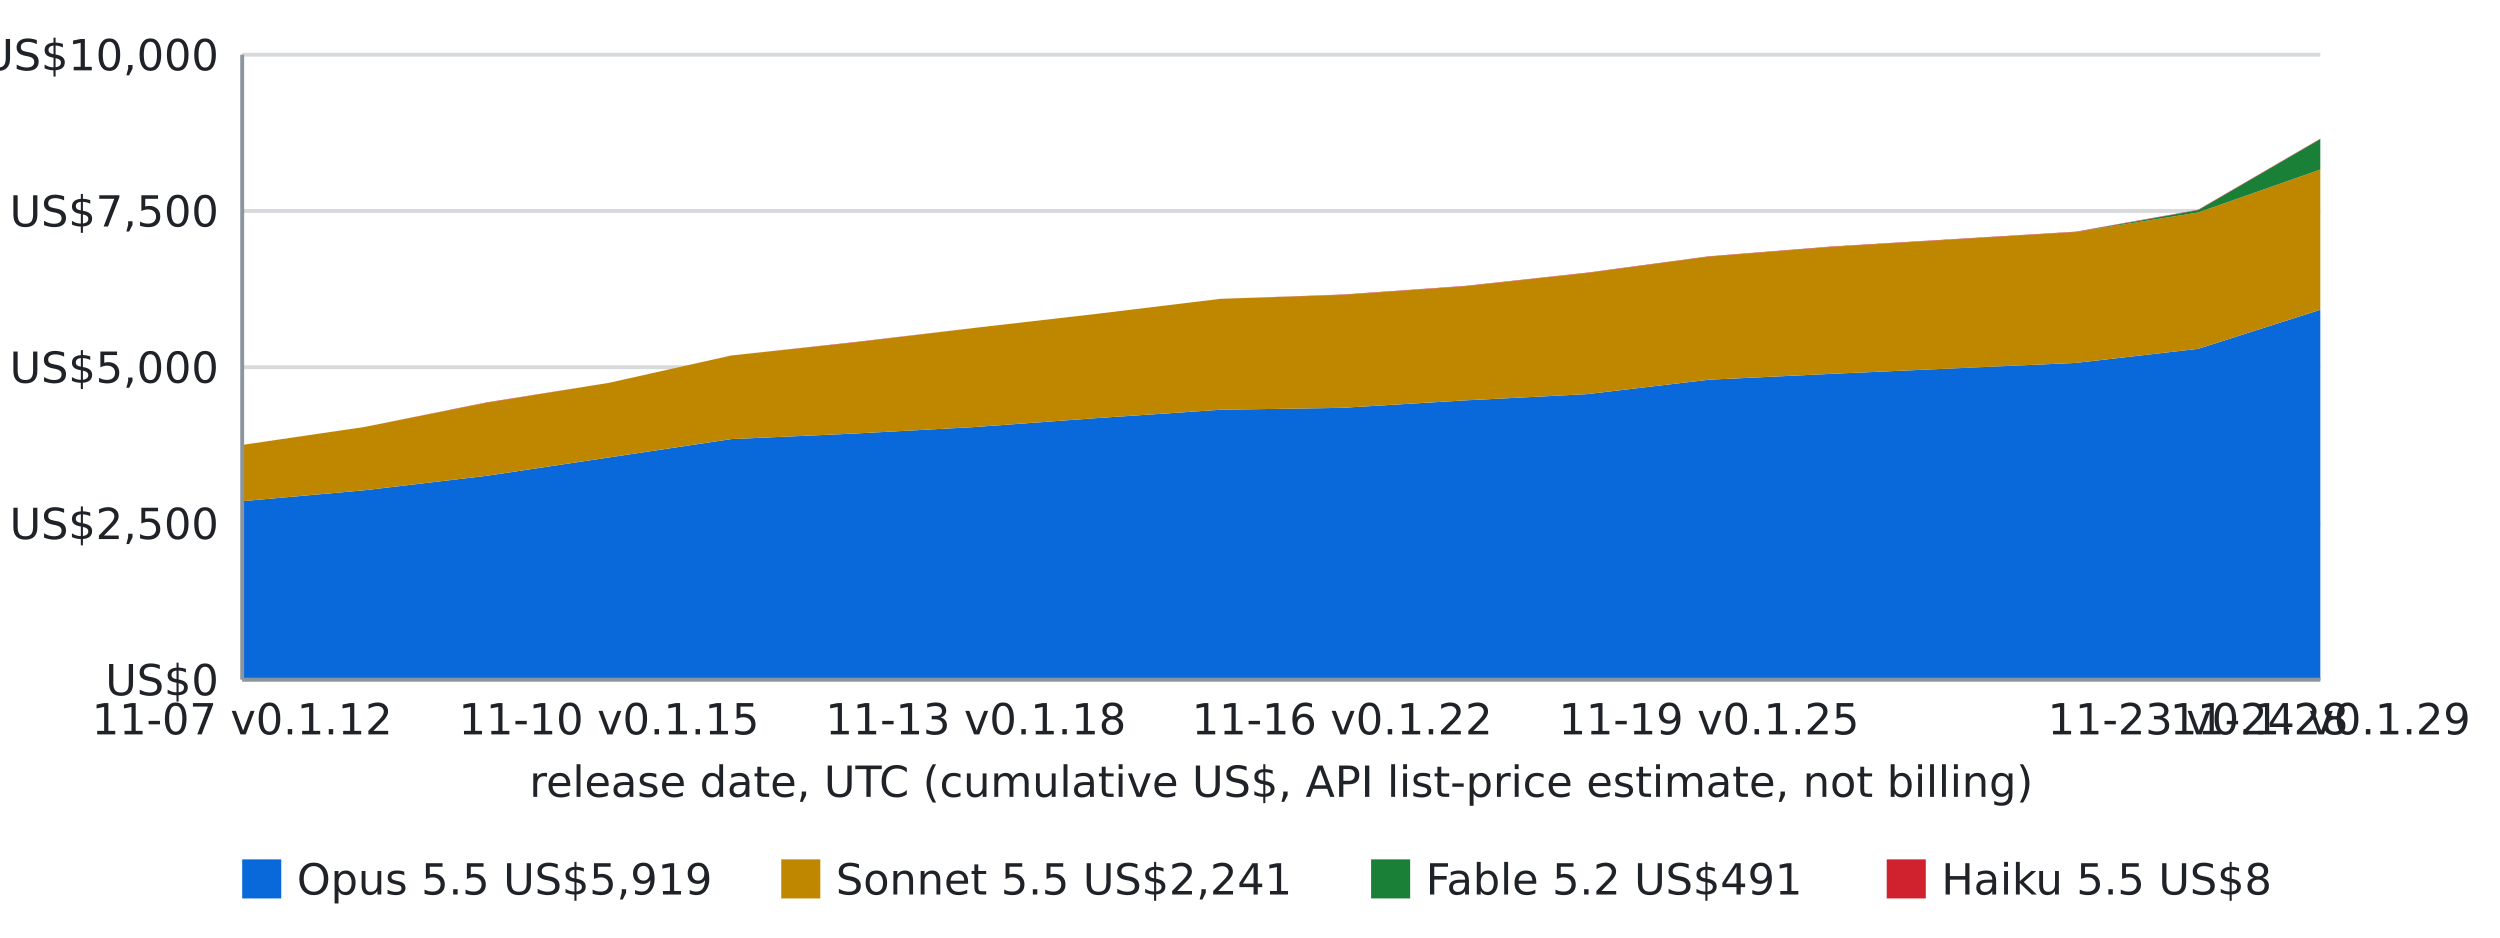
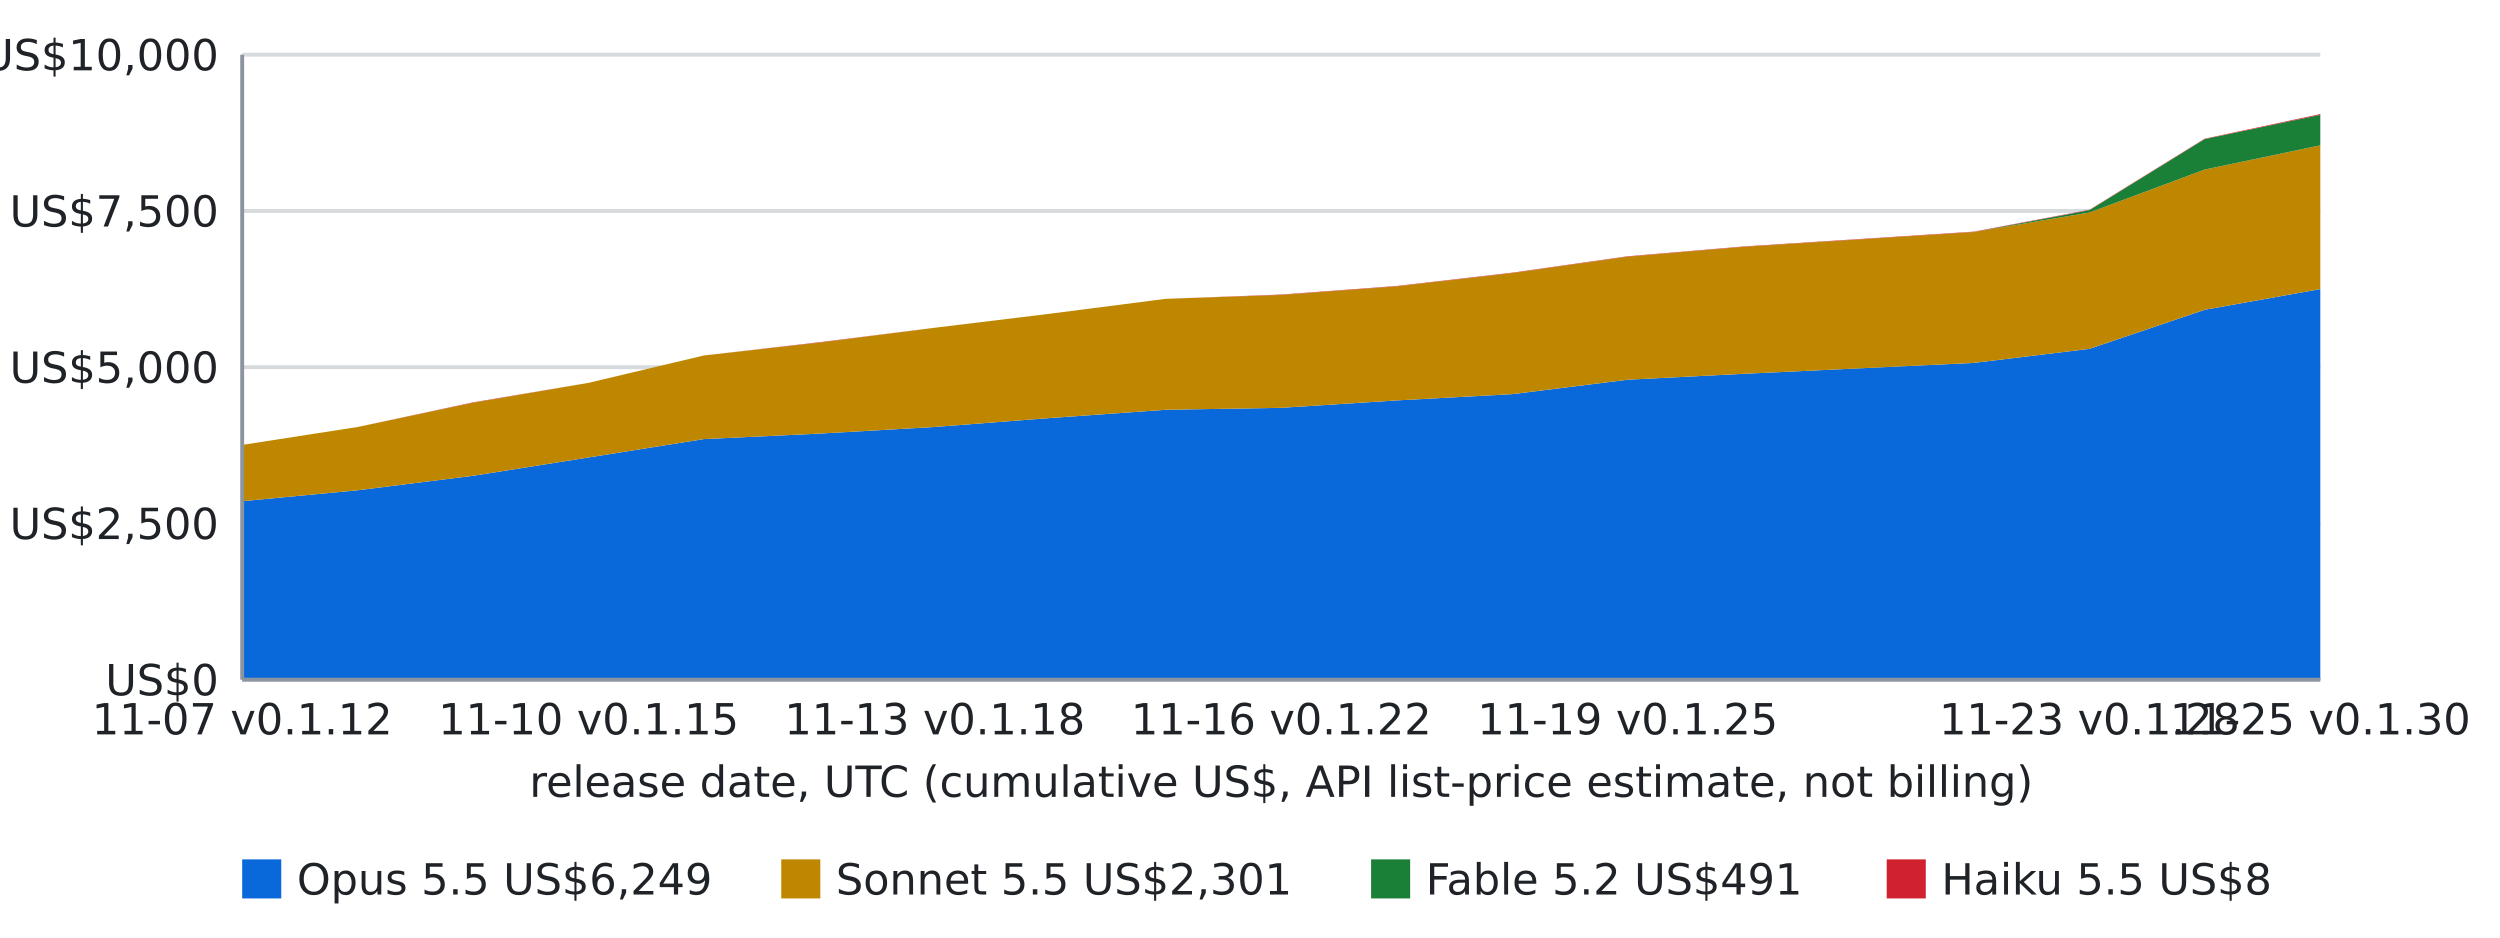
- <svg xmlns="http://www.w3.org/2000/svg" width="640" height="240" viewBox="0 0 640 240" role="img" aria-label="Cumulative build cost, API list-price estimate, not billing: 2026-11-07 v0.1.12 US$3,758; 2026-11-08 v0.1.13 US$4,042; 2026-11-09 v0.1.14 US$4,436; 2026-11-10 v0.1.15 US$4,753; 2026-11-11 v0.1.16 US$5,187; 2026-11-12 v0.1.17 US$5,398; 2026-11-13 v0.1.18 US$5,634; 2026-11-14 v0.1.19 US$5,858; 2026-11-15 v0.1.21 US$6,096; 2026-11-16 v0.1.22 US$6,161; 2026-11-17 v0.1.23 US$6,299; 2026-11-18 v0.1.24 US$6,510; 2026-11-19 v0.1.25 US$6,773; 2026-11-20 v0.1.26 US$6,932; 2026-11-22 v0.1.27 US$7,166; 2026-11-23 v0.1.28 US$7,520; 2026-11-24 v0.1.29 US$8,658">
+ <svg xmlns="http://www.w3.org/2000/svg" width="640" height="240" viewBox="0 0 640 240" role="img" aria-label="Cumulative build cost, API list-price estimate, not billing: 2026-11-07 v0.1.12 US$3,758; 2026-11-08 v0.1.13 US$4,042; 2026-11-09 v0.1.14 US$4,436; 2026-11-10 v0.1.15 US$4,753; 2026-11-11 v0.1.16 US$5,187; 2026-11-12 v0.1.17 US$5,398; 2026-11-13 v0.1.18 US$5,634; 2026-11-14 v0.1.19 US$5,858; 2026-11-15 v0.1.21 US$6,096; 2026-11-16 v0.1.22 US$6,161; 2026-11-17 v0.1.23 US$6,299; 2026-11-18 v0.1.24 US$6,510; 2026-11-19 v0.1.25 US$6,773; 2026-11-20 v0.1.26 US$6,932; 2026-11-22 v0.1.27 US$7,166; 2026-11-23 v0.1.28 US$7,520; 2026-11-24 v0.1.29 US$8,658; 2026-11-25 v0.1.30 US$9,049">
  <style>text{fill:#1f2328;font:11px Verdana,DejaVu Sans,sans-serif;font-variant-numeric:tabular-nums}.ax{stroke:#8c959f;stroke-width:1}.gr{stroke:#8c959f;stroke-opacity:.35;stroke-width:1}@media (prefers-color-scheme:dark){text{fill:#e6edf3}}.s0{fill:#0969da}.s1{fill:#bf8700}.s2{fill:#1a7f37}.s3{fill:#cf222e}.s4{fill:#8250df}.s5{fill:#6e7781}@media (prefers-color-scheme:dark){.s0{fill:#388bfd}.s1{fill:#d29922}.s2{fill:#3fb950}.s3{fill:#f85149}.s4{fill:#a371f7}.s5{fill:#8b949e}}</style>
  <line class="gr" x1="62" y1="174.0" x2="594" y2="174.0" />
  <text x="56" y="178.0" text-anchor="end">US$0</text>
  <line class="gr" x1="62" y1="134.0" x2="594" y2="134.0" />
  <text x="56" y="138.0" text-anchor="end">US$2,500</text>
  <line class="gr" x1="62" y1="94.0" x2="594" y2="94.0" />
  <text x="56" y="98.0" text-anchor="end">US$5,000</text>
  <line class="gr" x1="62" y1="54.0" x2="594" y2="54.0" />
  <text x="56" y="58.0" text-anchor="end">US$7,500</text>
  <line class="gr" x1="62" y1="14.0" x2="594" y2="14.0" />
  <text x="56" y="18.0" text-anchor="end">US$10,000</text>
-   <polygon points="62.0,128.3 93.3,125.5 124.6,121.8 155.9,117.1 187.2,112.4 218.5,111.0 249.8,109.3 281.1,107.0 312.4,104.9 343.6,104.4 374.9,102.5 406.2,100.9 437.5,97.2 468.8,95.7 531.4,92.9 562.7,89.3 594.0,79.3 594.0,174.0 562.7,174.0 531.4,174.0 468.8,174.0 437.5,174.0 406.2,174.0 374.9,174.0 343.6,174.0 312.4,174.0 281.1,174.0 249.8,174.0 218.5,174.0 187.2,174.0 155.9,174.0 124.6,174.0 93.3,174.0 62.0,174.0" class="s0" />
-   <polygon points="62.0,113.9 93.3,109.3 124.6,103.1 155.9,98.0 187.2,91.0 218.5,87.7 249.8,83.9 281.1,80.3 312.4,76.5 343.6,75.5 374.9,73.3 406.2,69.9 437.5,65.7 468.8,63.2 531.4,59.4 562.7,54.4 594.0,43.4 594.0,79.3 562.7,89.3 531.4,92.9 468.8,95.7 437.5,97.2 406.2,100.9 374.9,102.5 343.6,104.4 312.4,104.9 281.1,107.0 249.8,109.3 218.5,111.0 187.2,112.4 155.9,117.1 124.6,121.8 93.3,125.5 62.0,128.3" class="s1" />
-   <polygon points="62.0,113.9 93.3,109.3 124.6,103.1 155.9,98.0 187.2,91.0 218.5,87.7 249.8,83.9 281.1,80.3 312.4,76.5 343.6,75.5 374.9,73.3 406.2,69.9 437.5,65.7 468.8,63.2 531.4,59.4 562.7,53.8 594.0,35.6 594.0,43.4 562.7,54.4 531.4,59.4 468.8,63.2 437.5,65.7 406.2,69.9 374.9,73.3 343.6,75.5 312.4,76.5 281.1,80.3 249.8,83.9 218.5,87.7 187.2,91.0 155.9,98.0 124.6,103.1 93.3,109.3 62.0,113.9" class="s2" />
-   <polygon points="62.0,113.9 93.3,109.3 124.6,103.0 155.9,98.0 187.2,91.0 218.5,87.6 249.8,83.9 281.1,80.3 312.4,76.5 343.6,75.4 374.9,73.2 406.2,69.8 437.5,65.6 468.8,63.1 531.4,59.3 562.7,53.7 594.0,35.5 594.0,35.6 562.7,53.8 531.4,59.4 468.8,63.2 437.5,65.7 406.2,69.9 374.9,73.3 343.6,75.5 312.4,76.5 281.1,80.3 249.8,83.9 218.5,87.7 187.2,91.0 155.9,98.0 124.6,103.1 93.3,109.3 62.0,113.9" class="s3" />
+   <polygon points="62.0,128.3 91.6,125.5 121.1,121.8 150.7,117.1 180.2,112.4 209.8,111.0 239.3,109.3 268.9,107.0 298.4,104.9 328.0,104.4 357.6,102.5 387.1,100.9 416.7,97.2 446.2,95.7 505.3,92.9 534.9,89.3 564.4,79.3 594.0,74.0 594.0,174.0 564.4,174.0 534.9,174.0 505.3,174.0 446.2,174.0 416.7,174.0 387.1,174.0 357.6,174.0 328.0,174.0 298.4,174.0 268.9,174.0 239.3,174.0 209.8,174.0 180.2,174.0 150.7,174.0 121.1,174.0 91.6,174.0 62.0,174.0" class="s0" />
+   <polygon points="62.0,113.9 91.6,109.3 121.1,103.1 150.7,98.0 180.2,91.0 209.8,87.7 239.3,83.9 268.9,80.3 298.4,76.5 328.0,75.5 357.6,73.3 387.1,69.9 416.7,65.7 446.2,63.2 505.3,59.4 534.9,54.4 564.4,43.4 594.0,37.2 594.0,74.0 564.4,79.3 534.9,89.3 505.3,92.9 446.2,95.7 416.7,97.2 387.1,100.9 357.6,102.5 328.0,104.4 298.4,104.9 268.9,107.0 239.3,109.3 209.8,111.0 180.2,112.4 150.7,117.1 121.1,121.8 91.6,125.5 62.0,128.3" class="s1" />
+   <polygon points="62.0,113.9 91.6,109.3 121.1,103.1 150.7,98.0 180.2,91.0 209.8,87.7 239.3,83.9 268.9,80.3 298.4,76.5 328.0,75.5 357.6,73.3 387.1,69.9 416.7,65.7 446.2,63.2 505.3,59.4 534.9,53.8 564.4,35.6 594.0,29.4 594.0,37.2 564.4,43.4 534.9,54.4 505.3,59.4 446.2,63.2 416.7,65.7 387.1,69.9 357.6,73.3 328.0,75.5 298.4,76.5 268.9,80.3 239.3,83.9 209.8,87.7 180.2,91.0 150.7,98.0 121.1,103.1 91.6,109.3 62.0,113.9" class="s2" />
+   <polygon points="62.0,113.9 91.6,109.3 121.1,103.0 150.7,98.0 180.2,91.0 209.8,87.6 239.3,83.9 268.9,80.3 298.4,76.5 328.0,75.4 357.6,73.2 387.1,69.8 416.7,65.6 446.2,63.1 505.3,59.3 534.9,53.7 564.4,35.5 594.0,29.2 594.0,29.4 564.4,35.6 534.9,53.8 505.3,59.4 446.2,63.2 416.7,65.7 387.1,69.9 357.6,73.3 328.0,75.5 298.4,76.5 268.9,80.3 239.3,83.9 209.8,87.7 180.2,91.0 150.7,98.0 121.1,103.1 91.6,109.3 62.0,113.9" class="s3" />
  <line class="ax" x1="62" y1="14" x2="62" y2="174" />
  <line class="ax" x1="62" y1="174" x2="594" y2="174" />
  <text x="62.0" y="188" text-anchor="middle">11-07 v0.1.12</text>
-   <text x="155.9" y="188" text-anchor="middle">11-10 v0.1.15</text>
-   <text x="249.8" y="188" text-anchor="middle">11-13 v0.1.18</text>
-   <text x="343.6" y="188" text-anchor="middle">11-16 v0.1.22</text>
-   <text x="437.5" y="188" text-anchor="middle">11-19 v0.1.25</text>
-   <text x="562.7" y="188" text-anchor="middle">11-23 v0.1.28</text>
-   <text x="594.0" y="188" text-anchor="middle">11-24 v0.1.29</text>
+   <text x="150.7" y="188" text-anchor="middle">11-10 v0.1.15</text>
+   <text x="239.3" y="188" text-anchor="middle">11-13 v0.1.18</text>
+   <text x="328.0" y="188" text-anchor="middle">11-16 v0.1.22</text>
+   <text x="416.7" y="188" text-anchor="middle">11-19 v0.1.25</text>
+   <text x="534.9" y="188" text-anchor="middle">11-23 v0.1.28</text>
+   <text x="594.0" y="188" text-anchor="middle">11-25 v0.1.30</text>
  <text x="328" y="204" text-anchor="middle">release date, UTC (cumulative US$, API list-price estimate, not billing)</text>
  <rect x="62" y="220" width="10" height="10" class="s0" />
-   <text x="76" y="229">Opus 5.5 US$5,919</text>
+   <text x="76" y="229">Opus 5.5 US$6,249</text>
  <rect x="200" y="220" width="10" height="10" class="s1" />
-   <text x="214" y="229">Sonnet 5.5 US$2,241</text>
+   <text x="214" y="229">Sonnet 5.5 US$2,301</text>
  <rect x="351" y="220" width="10" height="10" class="s2" />
  <text x="365" y="229">Fable 5.2 US$491</text>
  <rect x="483" y="220" width="10" height="10" class="s3" />
  <text x="497" y="229">Haiku 5.5 US$8</text>
</svg>
